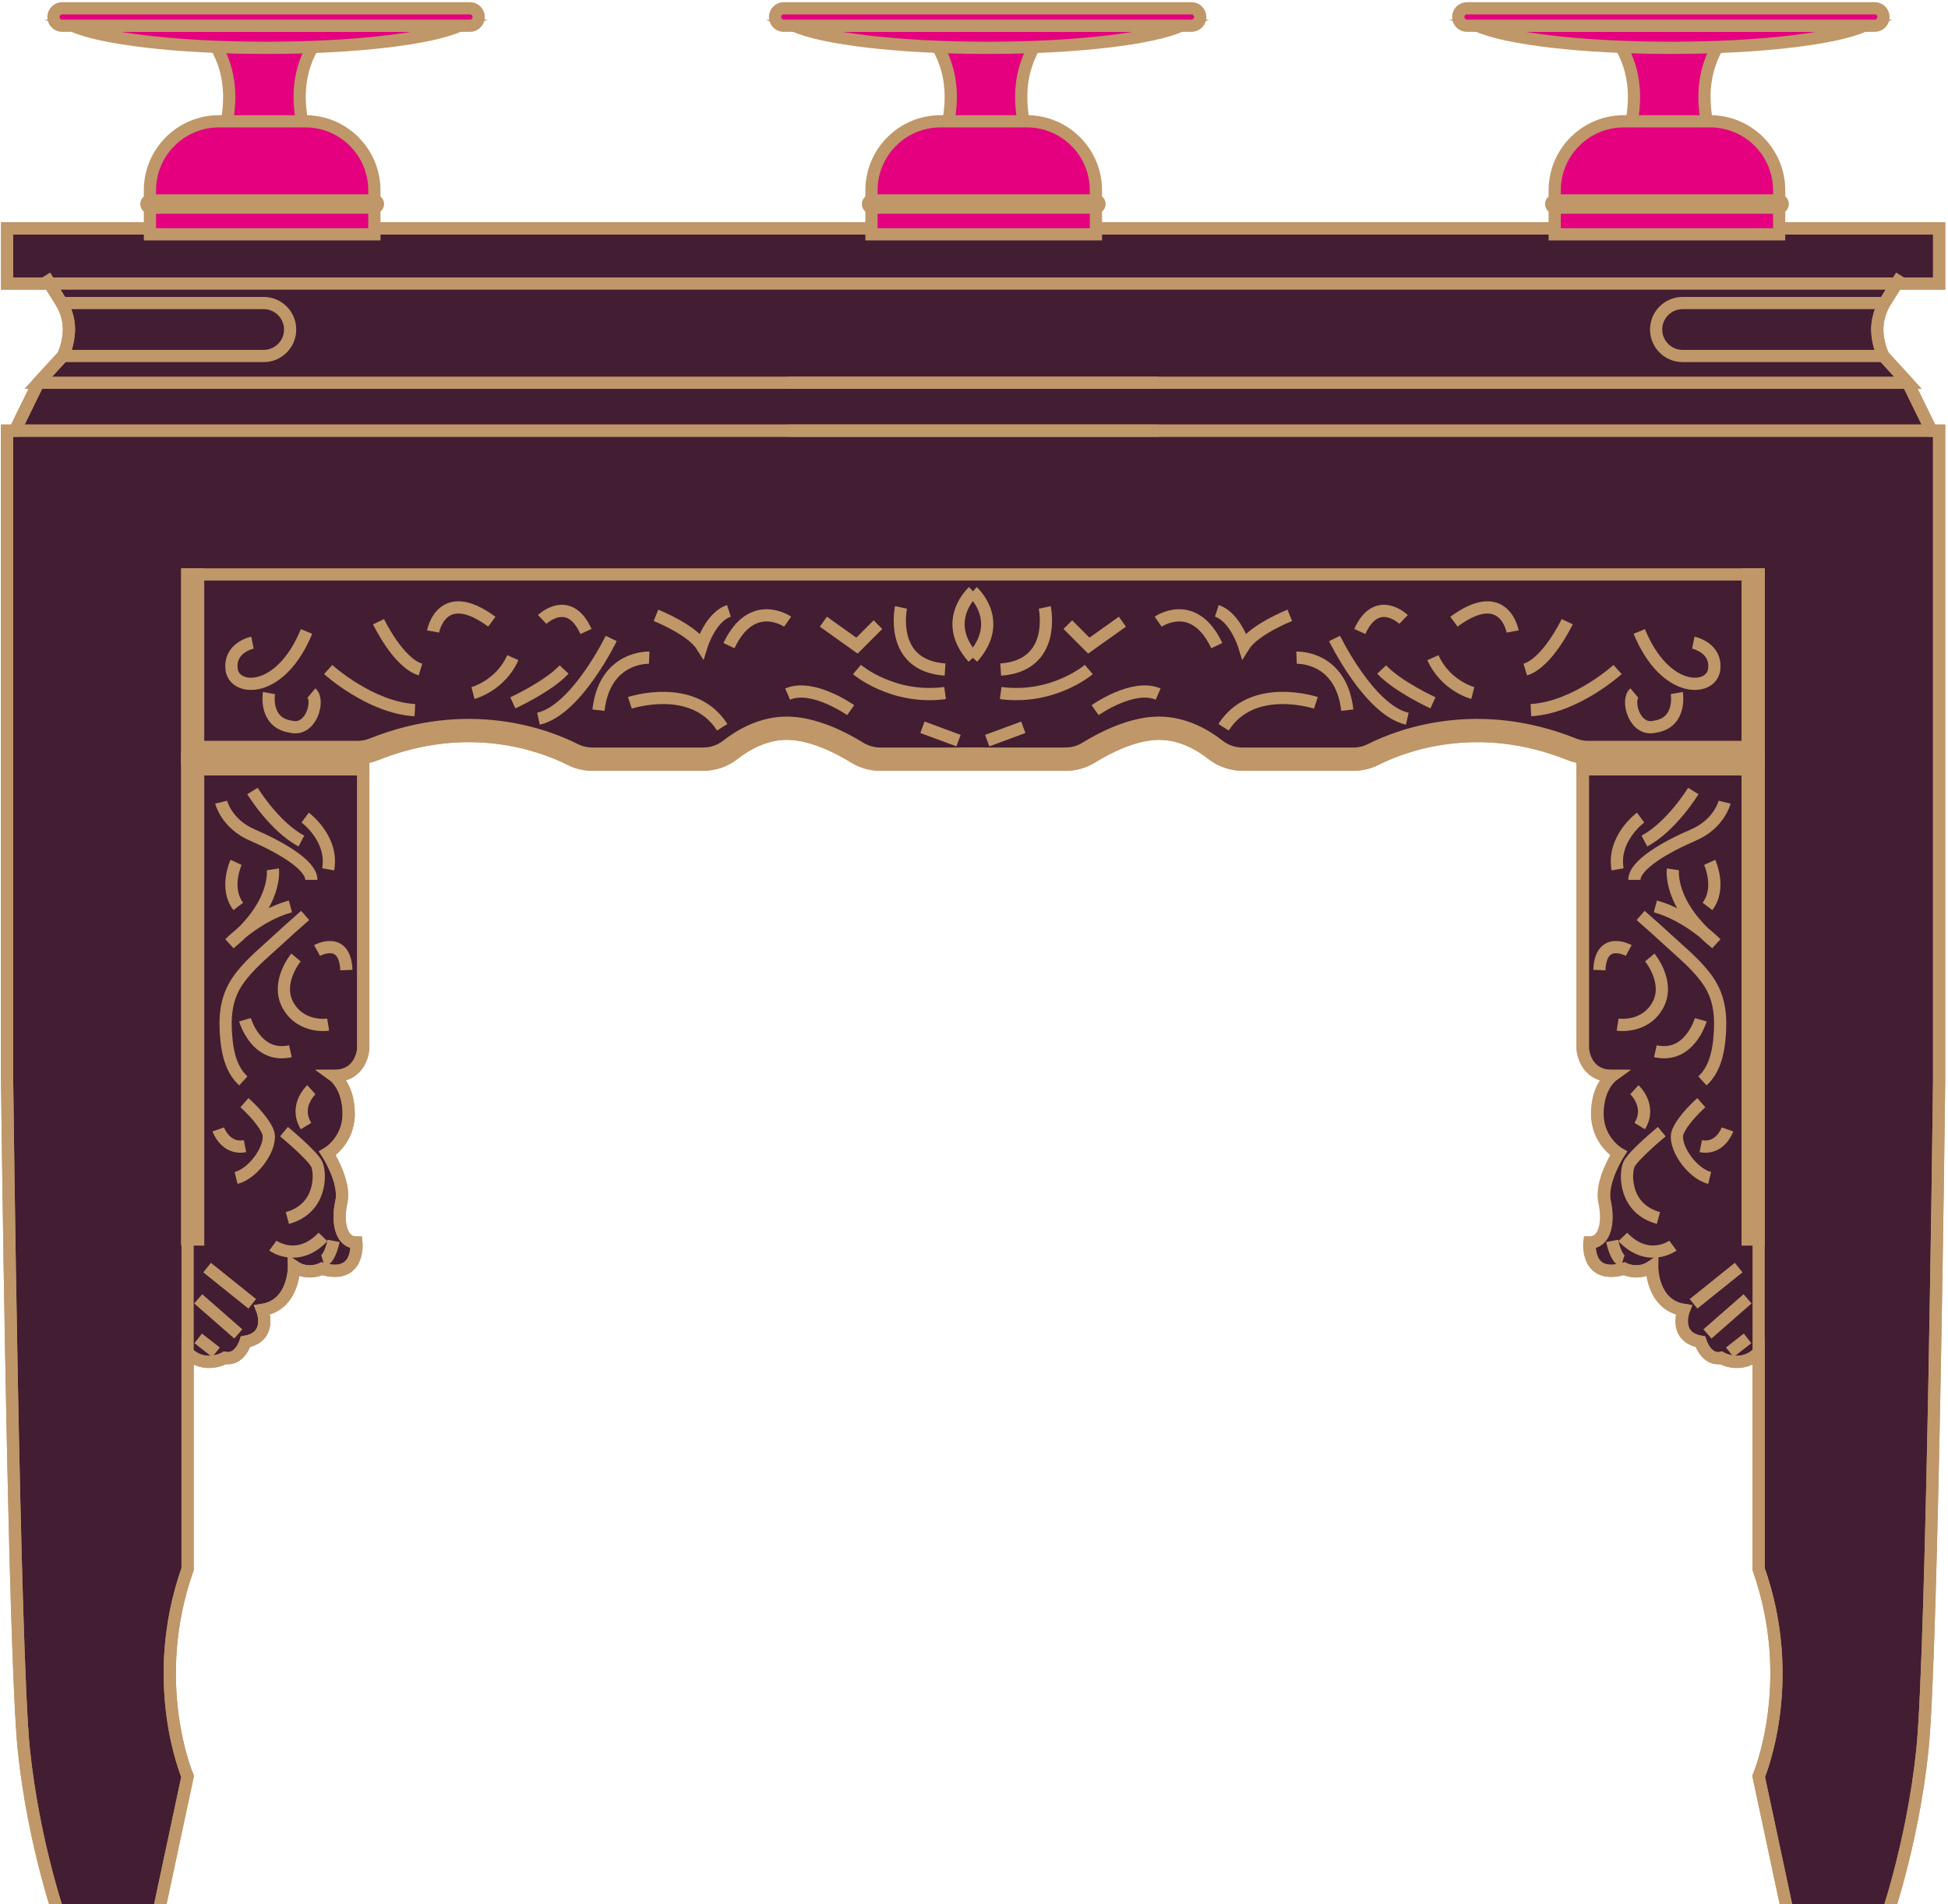
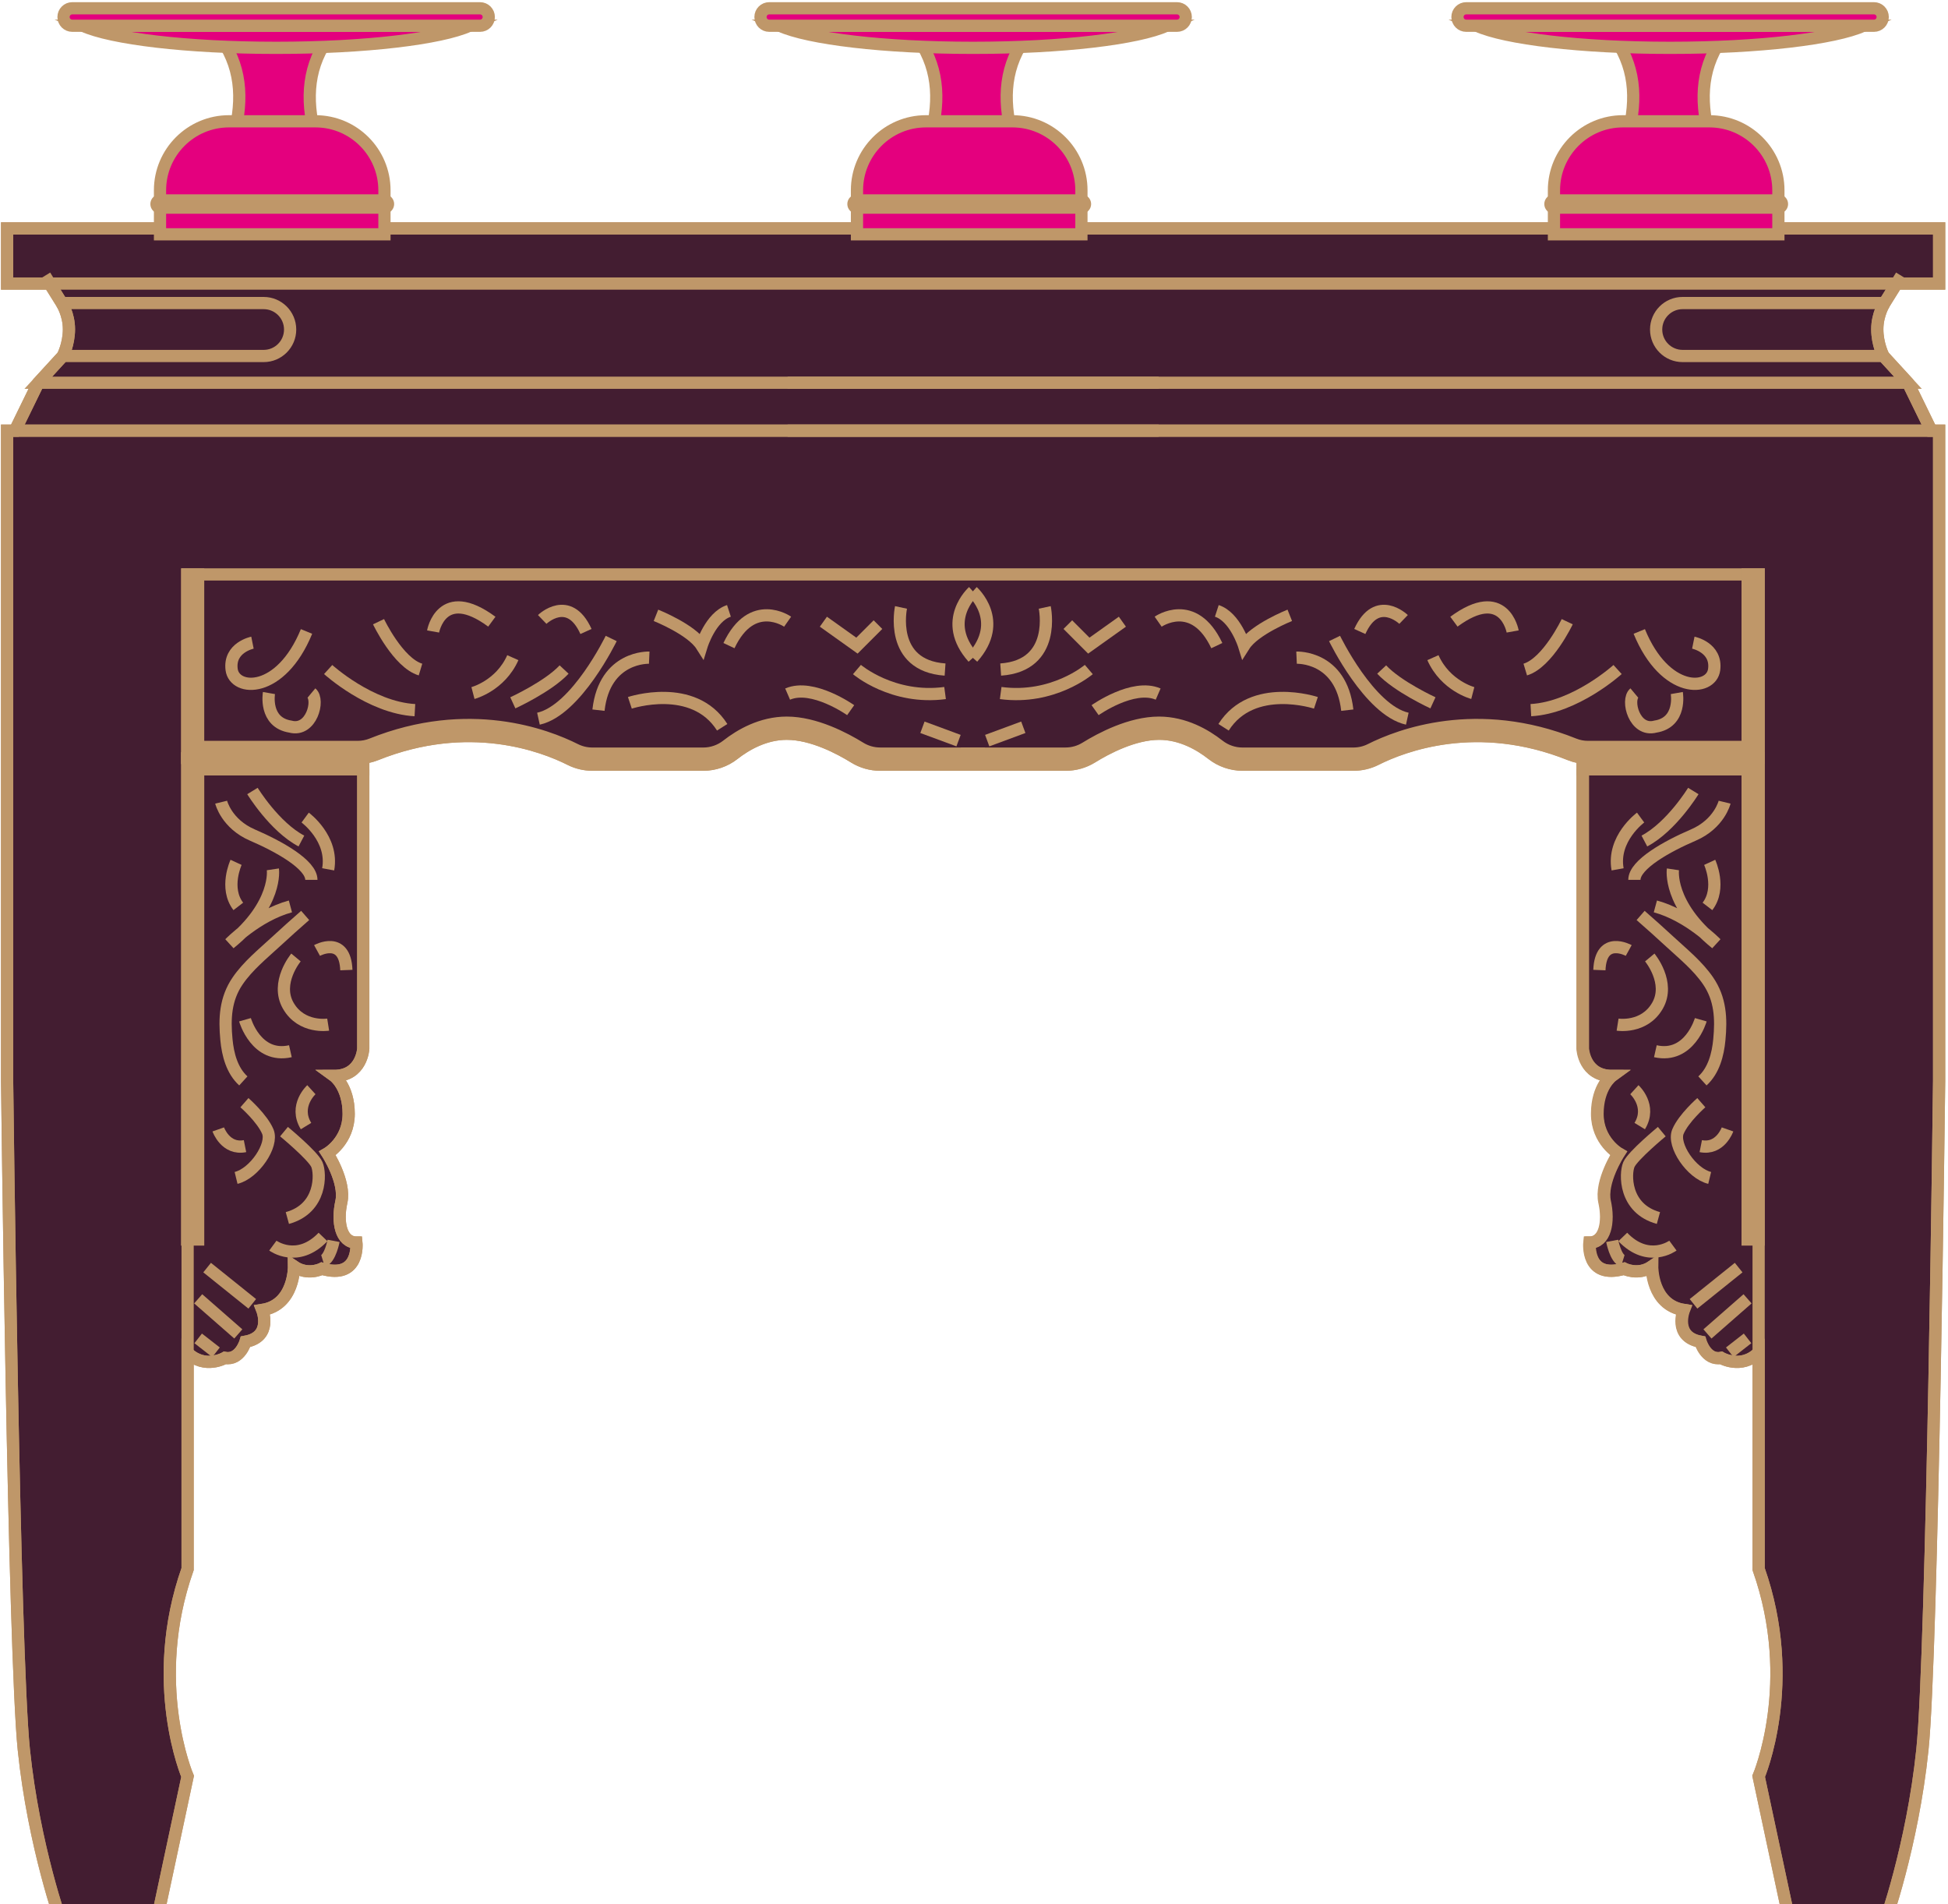
<svg xmlns="http://www.w3.org/2000/svg" width="478" height="467" viewBox="0 0 478 467" fill="none">
  <path d="M465.45 69.564H475.828V56.031H1.746V69.564H12.124L15.143 74.348C15.143 74.348 16.918 77.08 16.918 80.771C16.918 84.461 15.414 87.334 15.414 87.334L9.397 93.898L3.656 105.656H1.74V265.186C1.74 265.186 3.38 405.442 5.842 429.229C8.304 453.017 15.273 472.291 15.273 472.291H38.238L46.03 435.793C46.03 435.793 36.187 412.828 46.03 384.94V331.9C50.267 336.002 55.191 333.128 55.191 333.128C58.881 333.81 60.25 329.162 60.25 329.162C66.949 327.934 64.352 321.37 64.352 321.37C72.279 320.142 72.144 310.705 72.144 310.705C75.564 313.026 78.978 311.251 78.978 311.251C88.41 313.984 87.452 304.828 87.452 304.828C83.626 304.828 82.669 299.769 83.762 294.85C84.855 289.931 80.342 282.957 80.342 282.957C80.342 282.957 85.558 279.948 85.558 273.249C85.558 266.55 81.981 263.953 81.981 263.953C88.816 263.953 89.135 257.254 89.135 257.254V185.865C90.195 185.746 91.229 185.492 92.225 185.097C114.978 175.968 133.176 182.905 139.945 186.314C141.601 187.148 143.468 187.591 145.335 187.591H172.607C175.285 187.591 177.926 186.677 180.052 185.01C182.969 182.727 187.59 180.005 193.055 180.005C199.348 180.005 206.123 183.625 209.602 185.779C211.518 186.964 213.715 187.591 215.955 187.591H261.608C263.848 187.591 266.045 186.964 267.961 185.779C271.44 183.62 278.22 180.005 284.508 180.005C289.979 180.005 294.6 182.727 297.511 185.01C299.632 186.677 302.278 187.591 304.957 187.591H332.229C334.101 187.591 335.962 187.148 337.618 186.314C344.382 182.905 362.579 175.968 385.339 185.097C386.329 185.497 387.368 185.746 388.428 185.865V257.254C388.428 257.254 388.747 263.953 395.582 263.953C395.582 263.953 392.005 266.55 392.005 273.249C392.005 279.948 397.221 282.957 397.221 282.957C397.221 282.957 392.708 289.926 393.801 294.85C394.895 299.769 393.937 304.828 390.111 304.828C390.111 304.828 389.153 313.989 398.585 311.251C398.585 311.251 402.005 313.026 405.419 310.705C405.419 310.705 405.284 320.136 413.211 321.37C413.211 321.37 410.614 327.934 417.313 329.162C417.313 329.162 418.682 333.81 422.372 333.128C422.372 333.128 427.291 336.002 431.533 331.9V384.94C441.376 412.828 431.533 435.793 431.533 435.793L439.325 472.291H462.29C462.29 472.291 469.259 453.017 471.721 429.229C474.183 405.442 475.823 265.186 475.823 265.186V105.656H473.907L468.166 93.898L462.149 87.334C462.149 87.334 460.645 84.461 460.645 80.771C460.645 77.08 462.42 74.348 462.42 74.348L465.439 69.564H465.45Z" fill="#431D31" stroke="#BF9769" stroke-width="3" stroke-miterlimit="10" />
  <path d="M11.042 67.648L15.143 74.347H64.698C68.286 74.347 71.192 77.253 71.192 80.841C71.192 84.428 68.286 87.334 64.698 87.334H15.419L9.402 93.898H284.308" stroke="#BF9769" stroke-width="3" stroke-miterlimit="10" />
  <path d="M15.144 74.348C15.144 74.348 16.918 77.08 16.918 80.771C16.918 84.461 15.414 87.334 15.414 87.334" stroke="#BF9769" stroke-width="3" stroke-miterlimit="10" />
  <path d="M9.402 93.897L3.661 105.649H284.308" stroke="#BF9769" stroke-width="3" stroke-miterlimit="10" />
  <path d="M466.533 67.648L462.431 74.347H412.876C409.289 74.347 406.383 77.253 406.383 80.841C406.383 84.428 409.289 87.334 412.876 87.334H462.155L468.172 93.898H193.267" stroke="#BF9769" stroke-width="3" stroke-miterlimit="10" />
  <path d="M462.43 74.348C462.43 74.348 460.655 77.08 460.655 80.771C460.655 84.461 462.16 87.334 462.16 87.334" stroke="#BF9769" stroke-width="3" stroke-miterlimit="10" />
  <path d="M468.172 93.897L473.913 105.649H193.267" stroke="#BF9769" stroke-width="3" stroke-miterlimit="10" />
  <path d="M431.533 105.65H1.746V265.18C1.746 265.18 3.386 405.436 5.848 429.223C8.31 453.011 15.279 472.285 15.279 472.285H38.244L46.036 435.787C46.036 435.787 36.193 412.822 46.036 384.934V140.92H431.533V384.934C441.376 412.822 431.533 435.787 431.533 435.787L439.325 472.285H462.29C462.29 472.285 469.26 453.011 471.722 429.223C474.184 405.436 475.823 265.18 475.823 265.18V105.65H431.533Z" stroke="#BF9769" stroke-width="3" stroke-miterlimit="10" />
  <path d="M241.658 187.591H215.96C213.72 187.591 211.523 186.963 209.608 185.778C206.128 183.619 199.348 180.004 193.061 180.004C187.59 180.004 182.969 182.726 180.058 185.01C177.937 186.676 175.291 187.591 172.612 187.591H145.34C143.468 187.591 141.606 187.147 139.951 186.314C133.187 182.905 114.989 175.968 92.23 185.096C90.818 185.664 89.324 185.951 87.788 185.951H45.911V140.92H48.617V183.246H87.788C88.978 183.246 90.131 183.024 91.218 182.585C114.995 173.046 134.063 180.324 141.163 183.9C142.445 184.544 143.89 184.885 145.335 184.885H172.607C174.679 184.885 176.735 184.171 178.386 182.878C181.638 180.329 186.822 177.293 193.061 177.293C200.025 177.293 207.308 181.168 211.036 183.473C212.524 184.393 214.223 184.88 215.96 184.88H241.658" stroke="#BF9769" stroke-width="3" stroke-miterlimit="10" />
  <path d="M45.916 305.581V186.033H89.14V188.739H48.622V305.581" stroke="#BF9769" stroke-width="3" stroke-miterlimit="10" />
  <path d="M89.14 188.738V257.254C89.14 257.254 88.821 263.953 81.987 263.953C81.987 263.953 85.563 266.55 85.563 273.249C85.563 279.948 80.347 282.956 80.347 282.956C80.347 282.956 84.86 289.926 83.767 294.85C82.674 299.774 83.632 304.828 87.457 304.828C87.457 304.828 88.415 313.989 78.983 311.251C78.983 311.251 75.564 313.026 72.149 310.704C72.149 310.704 72.284 320.136 64.357 321.37C64.357 321.37 66.954 327.933 60.255 329.162C60.255 329.162 58.886 333.81 55.196 333.128C55.196 333.128 50.278 336.001 46.035 331.9" stroke="#BF9769" stroke-width="3" stroke-miterlimit="10" />
  <path d="M48.633 318.633L58.476 327.247" stroke="#BF9769" stroke-width="3" stroke-miterlimit="10" />
  <path d="M48.633 328.34L53.01 331.754" stroke="#BF9769" stroke-width="3" stroke-miterlimit="10" />
  <path d="M61.895 319.865L50.824 310.975" stroke="#BF9769" stroke-width="3" stroke-miterlimit="10" />
  <path d="M74.882 224.582C72.442 226.709 70.034 228.873 67.653 231.07C64.444 234.03 60.846 236.941 58.324 240.626C55.288 245.063 55.061 249.868 55.565 255.079C55.911 258.704 56.923 262.638 59.709 265.176" stroke="#BF9769" stroke-width="3" stroke-miterlimit="10" />
  <path d="M69.688 277.621C69.688 277.621 76.798 283.498 77.755 285.689C78.713 287.881 78.984 296.49 70.51 298.811" stroke="#BF9769" stroke-width="3" stroke-miterlimit="10" />
  <path d="M66.954 305.582C66.954 305.582 72.971 310.025 79.259 303.461" stroke="#BF9769" stroke-width="3" stroke-miterlimit="10" />
  <path d="M81.852 304.416C81.852 304.416 81.03 308.788 79.255 309.335" stroke="#BF9769" stroke-width="3" stroke-miterlimit="10" />
  <path d="M59.98 270.516C59.98 270.516 64.352 274.341 65.721 277.626C67.09 280.91 62.442 287.88 57.929 288.973" stroke="#BF9769" stroke-width="3" stroke-miterlimit="10" />
  <path d="M53.557 277.074C53.557 277.074 55.331 282.134 60.12 281.176" stroke="#BF9769" stroke-width="3" stroke-miterlimit="10" />
  <path d="M54.266 196.795C54.266 196.795 55.553 202.114 61.944 204.863C68.335 207.612 76.402 212.07 76.402 215.847" stroke="#BF9769" stroke-width="3" stroke-miterlimit="10" />
  <path d="M72.63 234.895C72.63 234.895 67.479 241.074 70.742 246.739C74.005 252.405 80.525 251.371 80.525 251.371" stroke="#BF9769" stroke-width="3" stroke-miterlimit="10" />
  <path d="M60.115 250.17C60.115 250.17 62.848 259.78 71.257 257.892" stroke="#BF9769" stroke-width="3" stroke-miterlimit="10" />
  <path d="M76.408 267.334C76.408 267.334 72.063 271.284 75.093 276.257" stroke="#BF9769" stroke-width="3" stroke-miterlimit="10" />
  <path d="M66.955 213.271C66.955 213.271 68.232 221.853 56.36 231.464C56.36 231.464 63.021 224.597 71.263 222.368" stroke="#BF9769" stroke-width="3" stroke-miterlimit="10" />
  <path d="M74.882 200.572C74.882 200.572 81.9 205.724 80.526 213.272" stroke="#BF9769" stroke-width="3" stroke-miterlimit="10" />
  <path d="M61.949 194.053C61.949 194.053 67.306 202.819 73.956 206.325" stroke="#BF9769" stroke-width="3" stroke-miterlimit="10" />
  <path d="M77.793 233.179C77.793 233.179 84.649 229.402 84.99 237.984" stroke="#BF9769" stroke-width="3" stroke-miterlimit="10" />
  <path d="M61.95 157.663C61.95 157.663 56.144 158.832 56.837 164.254C57.529 169.676 68.871 170.363 75.213 154.914" stroke="#BF9769" stroke-width="3" stroke-miterlimit="10" />
  <path d="M65.997 170.021C65.997 170.021 64.737 177.229 71.262 178.257C76.414 179.632 78.47 171.737 76.414 170.021" stroke="#BF9769" stroke-width="3" stroke-miterlimit="10" />
  <path d="M80.525 164.252C80.525 164.252 90.823 173.608 101.807 174.219" stroke="#BF9769" stroke-width="3" stroke-miterlimit="10" />
  <path d="M92.885 152.518C92.885 152.518 97.69 162.609 103.182 164.26" stroke="#BF9769" stroke-width="3" stroke-miterlimit="10" />
  <path d="M106.271 154.918C106.271 154.918 108.333 143.419 120.687 152.515" stroke="#BF9769" stroke-width="3" stroke-miterlimit="10" />
  <path d="M116.056 170.021C116.056 170.021 122.749 168.279 125.839 161.342" stroke="#BF9769" stroke-width="3" stroke-miterlimit="10" />
  <path d="M143.788 154.92C139.594 145.651 133.047 151.966 133.047 151.966" stroke="#BF9769" stroke-width="3" stroke-miterlimit="10" />
  <path d="M125.838 172.423C125.838 172.423 134.517 168.446 138.419 164.252" stroke="#BF9769" stroke-width="3" stroke-miterlimit="10" />
  <path d="M193.267 152.516C193.267 152.516 184.538 146.407 178.873 158.388" stroke="#BF9769" stroke-width="3" stroke-miterlimit="10" />
  <path d="M159.306 161.342C159.306 161.342 148.371 160.85 146.855 174.221" stroke="#BF9769" stroke-width="3" stroke-miterlimit="10" />
  <path d="M210.278 164.252C210.278 164.252 219.033 171.736 231.901 170.02" stroke="#BF9769" stroke-width="3" stroke-miterlimit="10" />
  <path d="M221.089 149.016C221.089 149.016 218 163.295 231.901 164.259" stroke="#BF9769" stroke-width="3" stroke-miterlimit="10" />
  <path d="M238.785 145.137C238.785 145.137 230.733 152.312 238.785 161.338" stroke="#BF9769" stroke-width="3" stroke-miterlimit="10" />
  <path d="M202.043 152.518L210.279 158.389L215.43 153.237" stroke="#BF9769" stroke-width="3" stroke-miterlimit="10" />
  <path d="M226.35 178.42L235.208 181.694" stroke="#BF9769" stroke-width="3" stroke-miterlimit="10" />
  <path d="M208.737 174.221C208.737 174.221 199.424 167.614 193.267 170.277" stroke="#BF9769" stroke-width="3" stroke-miterlimit="10" />
  <path d="M160.962 150.958C160.962 150.958 169.658 154.416 172.174 158.388C172.174 158.388 174.349 151.337 178.867 149.865" stroke="#BF9769" stroke-width="3" stroke-miterlimit="10" />
  <path d="M154.556 172.423C154.556 172.423 170.118 167.25 177.212 178.418" stroke="#BF9769" stroke-width="3" stroke-miterlimit="10" />
  <path d="M149.977 156.635C149.977 156.635 141.438 174.253 132.126 176.315" stroke="#BF9769" stroke-width="3" stroke-miterlimit="10" />
  <path d="M57.929 211.557C57.929 211.557 55.007 217.855 58.476 222.368" stroke="#BF9769" stroke-width="3" stroke-miterlimit="10" />
  <path d="M235.792 187.591H261.489C263.729 187.591 265.926 186.963 267.842 185.778C271.321 183.619 278.101 180.004 284.389 180.004C289.86 180.004 294.481 182.726 297.392 185.01C299.513 186.676 302.159 187.591 304.838 187.591H332.11C333.982 187.591 335.843 187.147 337.499 186.314C344.263 182.905 362.46 175.968 385.22 185.096C386.632 185.664 388.125 185.951 389.662 185.951H431.539V140.92H428.833V183.246H389.662C388.472 183.246 387.319 183.024 386.231 182.585C362.455 173.046 343.386 180.324 336.287 183.9C335.004 184.544 333.56 184.885 332.115 184.885H304.843C302.771 184.885 300.714 184.171 299.064 182.878C295.812 180.329 290.628 177.293 284.389 177.293C277.425 177.293 270.142 181.168 266.413 183.473C264.925 184.393 263.226 184.88 261.489 184.88H235.792" stroke="#BF9769" stroke-width="3" stroke-miterlimit="10" />
  <path d="M431.538 305.581V186.033H388.309V188.739H428.832V305.581" stroke="#BF9769" stroke-width="3" stroke-miterlimit="10" />
  <path d="M388.309 188.738V257.254C388.309 257.254 388.628 263.953 395.462 263.953C395.462 263.953 391.885 266.55 391.885 273.249C391.885 279.948 397.102 282.956 397.102 282.956C397.102 282.956 392.589 289.926 393.682 294.85C394.775 299.769 393.817 304.828 389.991 304.828C389.991 304.828 389.034 313.989 398.465 311.251C398.465 311.251 401.885 313.026 405.299 310.704C405.299 310.704 405.164 320.136 413.091 321.37C413.091 321.37 410.494 327.933 417.193 329.162C417.193 329.162 418.562 333.81 422.252 333.128C422.252 333.128 427.171 336.001 431.413 331.9" stroke="#BF9769" stroke-width="3" stroke-miterlimit="10" />
  <path d="M428.817 318.633L418.975 327.247" stroke="#BF9769" stroke-width="3" stroke-miterlimit="10" />
  <path d="M428.816 328.34L424.444 331.754" stroke="#BF9769" stroke-width="3" stroke-miterlimit="10" />
  <path d="M415.56 319.865L426.631 310.975" stroke="#BF9769" stroke-width="3" stroke-miterlimit="10" />
  <path d="M402.572 224.582C405.013 226.709 407.421 228.873 409.801 231.07C413.01 234.03 416.609 236.941 419.13 240.626C422.166 245.063 422.393 249.868 421.89 255.079C421.544 258.704 420.532 262.638 417.745 265.176" stroke="#BF9769" stroke-width="3" stroke-miterlimit="10" />
  <path d="M407.768 277.621C407.768 277.621 400.658 283.498 399.7 285.689C398.743 287.875 398.472 296.49 406.946 298.811" stroke="#BF9769" stroke-width="3" stroke-miterlimit="10" />
  <path d="M410.5 305.582C410.5 305.582 404.483 310.025 398.195 303.461" stroke="#BF9769" stroke-width="3" stroke-miterlimit="10" />
  <path d="M395.599 304.416C395.599 304.416 396.421 308.788 398.196 309.335" stroke="#BF9769" stroke-width="3" stroke-miterlimit="10" />
  <path d="M417.47 270.516C417.47 270.516 413.098 274.341 411.729 277.626C410.36 280.905 415.008 287.88 419.521 288.973" stroke="#BF9769" stroke-width="3" stroke-miterlimit="10" />
  <path d="M423.899 277.074C423.899 277.074 422.124 282.134 417.335 281.176" stroke="#BF9769" stroke-width="3" stroke-miterlimit="10" />
  <path d="M423.184 196.795C423.184 196.795 421.896 202.114 415.505 204.863C409.109 207.606 401.047 212.07 401.047 215.847" stroke="#BF9769" stroke-width="3" stroke-miterlimit="10" />
  <path d="M404.819 234.895C404.819 234.895 409.97 241.074 406.707 246.739C403.444 252.405 396.924 251.371 396.924 251.371" stroke="#BF9769" stroke-width="3" stroke-miterlimit="10" />
  <path d="M417.335 250.17C417.335 250.17 414.602 259.78 406.193 257.892" stroke="#BF9769" stroke-width="3" stroke-miterlimit="10" />
  <path d="M401.041 267.334C401.041 267.334 405.386 271.284 402.356 276.257" stroke="#BF9769" stroke-width="3" stroke-miterlimit="10" />
  <path d="M410.501 213.271C410.501 213.271 409.224 221.853 421.095 231.464C421.095 231.464 414.434 224.597 406.193 222.368" stroke="#BF9769" stroke-width="3" stroke-miterlimit="10" />
  <path d="M402.572 200.572C402.572 200.572 395.554 205.724 396.928 213.272" stroke="#BF9769" stroke-width="3" stroke-miterlimit="10" />
  <path d="M415.505 194.053C415.505 194.053 410.148 202.819 403.498 206.325" stroke="#BF9769" stroke-width="3" stroke-miterlimit="10" />
  <path d="M399.656 233.179C399.656 233.179 392.8 229.402 392.459 237.984" stroke="#BF9769" stroke-width="3" stroke-miterlimit="10" />
  <path d="M415.506 157.663C415.506 157.663 421.312 158.832 420.619 164.254C419.927 169.676 408.585 170.363 402.243 154.914" stroke="#BF9769" stroke-width="3" stroke-miterlimit="10" />
  <path d="M411.453 170.021C411.453 170.021 412.714 177.229 406.188 178.257C401.037 179.632 398.981 171.737 401.037 170.021" stroke="#BF9769" stroke-width="3" stroke-miterlimit="10" />
  <path d="M396.923 164.252C396.923 164.252 386.626 173.608 375.642 174.219" stroke="#BF9769" stroke-width="3" stroke-miterlimit="10" />
  <path d="M384.565 152.518C384.565 152.518 379.76 162.609 374.268 164.26" stroke="#BF9769" stroke-width="3" stroke-miterlimit="10" />
  <path d="M371.178 154.918C371.178 154.918 369.116 143.419 356.763 152.515" stroke="#BF9769" stroke-width="3" stroke-miterlimit="10" />
  <path d="M361.395 170.021C361.395 170.021 354.701 168.279 351.611 161.342" stroke="#BF9769" stroke-width="3" stroke-miterlimit="10" />
  <path d="M333.668 154.92C337.862 145.651 344.409 151.966 344.409 151.966" stroke="#BF9769" stroke-width="3" stroke-miterlimit="10" />
  <path d="M351.617 172.423C351.617 172.423 342.938 168.446 339.036 164.252" stroke="#BF9769" stroke-width="3" stroke-miterlimit="10" />
  <path d="M284.188 152.516C284.188 152.516 292.917 146.407 298.582 158.388" stroke="#BF9769" stroke-width="3" stroke-miterlimit="10" />
  <path d="M318.149 161.342C318.149 161.342 329.085 160.85 330.6 174.221" stroke="#BF9769" stroke-width="3" stroke-miterlimit="10" />
  <path d="M267.171 164.252C267.171 164.252 258.415 171.736 245.548 170.02" stroke="#BF9769" stroke-width="3" stroke-miterlimit="10" />
  <path d="M256.359 149.016C256.359 149.016 259.449 163.295 245.548 164.259" stroke="#BF9769" stroke-width="3" stroke-miterlimit="10" />
  <path d="M238.666 145.137C238.666 145.137 246.718 152.312 238.666 161.338" stroke="#BF9769" stroke-width="3" stroke-miterlimit="10" />
  <path d="M275.412 152.518L267.171 158.389L262.025 153.237" stroke="#BF9769" stroke-width="3" stroke-miterlimit="10" />
  <path d="M251.099 178.42L242.241 181.694" stroke="#BF9769" stroke-width="3" stroke-miterlimit="10" />
  <path d="M268.719 174.221C268.719 174.221 278.031 167.614 284.189 170.277" stroke="#BF9769" stroke-width="3" stroke-miterlimit="10" />
  <path d="M316.487 150.958C316.487 150.958 307.792 154.416 305.276 158.388C305.276 158.388 303.1 151.337 298.582 149.865" stroke="#BF9769" stroke-width="3" stroke-miterlimit="10" />
  <path d="M322.895 172.423C322.895 172.423 307.332 167.25 300.238 178.418" stroke="#BF9769" stroke-width="3" stroke-miterlimit="10" />
  <path d="M327.473 156.635C327.473 156.635 336.011 174.253 345.324 176.315" stroke="#BF9769" stroke-width="3" stroke-miterlimit="10" />
  <path d="M419.521 211.557C419.521 211.557 422.443 217.855 418.975 222.368" stroke="#BF9769" stroke-width="3" stroke-miterlimit="10" />
  <path d="M284.308 56.031H193.267H1.746V69.564H193.267H284.308H475.829V56.031H284.308Z" stroke="#BF9769" stroke-width="3" stroke-miterlimit="10" />
-   <path d="M419.988 34.721C413.058 37.332 406.128 37.332 399.198 34.721C401.849 25.778 401.849 17.414 396.757 9.84C405.314 5.866 413.871 5.866 422.434 9.84C417.342 17.414 417.342 25.778 419.994 34.721H419.988Z" fill="#E4007E" stroke="#BF9769" stroke-width="3" stroke-miterlimit="10" />
-   <path d="M409.997 11.736C431.846 11.736 450.442 9.477 457.418 6.316H362.575C369.552 9.477 388.147 11.736 409.997 11.736Z" fill="#E4007E" stroke="#BF9769" stroke-width="3" stroke-miterlimit="10" />
-   <path d="M460.029 2.031H359.964C358.782 2.031 357.822 2.991 357.822 4.173C357.822 5.356 358.782 6.316 359.964 6.316H460.029C461.211 6.316 462.171 5.356 462.171 4.173C462.171 2.991 461.211 2.031 460.029 2.031Z" fill="#E4007E" stroke="#BF9769" stroke-width="3" stroke-miterlimit="10" />
-   <path d="M398.425 29.758H419.643C428.984 29.758 436.57 37.343 436.57 46.685V57.484H381.498V46.685C381.498 37.343 389.084 29.758 398.425 29.758Z" fill="#E4007E" stroke="#BF9769" stroke-width="3" stroke-miterlimit="10" />
-   <path d="M436.576 50.934H381.504C381.018 50.934 380.626 50.541 380.626 50.056C380.626 49.57 381.018 49.178 381.504 49.178H436.576C437.061 49.178 437.453 49.57 437.453 50.056C437.453 50.541 437.061 50.934 436.576 50.934Z" fill="#E4007E" stroke="#BF9769" stroke-width="3" stroke-miterlimit="10" />
-   <path d="M75.281 34.721C68.351 37.332 61.421 37.332 54.491 34.721C57.142 25.778 57.142 17.414 52.05 9.84C60.607 5.866 69.164 5.866 77.727 9.84C72.635 17.414 72.635 25.778 75.287 34.721H75.281Z" fill="#E4007E" stroke="#BF9769" stroke-width="3" stroke-miterlimit="10" />
-   <path d="M65.29 11.736C87.139 11.736 105.735 9.477 112.711 6.316H17.868C24.845 9.477 43.44 11.736 65.29 11.736Z" fill="#E4007E" stroke="#BF9769" stroke-width="3" stroke-miterlimit="10" />
-   <path d="M115.322 2.031H15.257C14.075 2.031 13.115 2.991 13.115 4.173C13.115 5.356 14.075 6.316 15.257 6.316H115.322C116.504 6.316 117.464 5.356 117.464 4.173C117.464 2.991 116.504 2.031 115.322 2.031Z" fill="#E4007E" stroke="#BF9769" stroke-width="3" stroke-miterlimit="10" />
-   <path d="M53.718 29.758H74.936C84.277 29.758 91.863 37.343 91.863 46.685V57.484H36.791V46.685C36.791 37.343 44.377 29.758 53.718 29.758Z" fill="#E4007E" stroke="#BF9769" stroke-width="3" stroke-miterlimit="10" />
-   <path d="M91.868 50.934H36.797C36.311 50.934 35.919 50.541 35.919 50.056C35.919 49.57 36.311 49.178 36.797 49.178H91.868C92.354 49.178 92.746 49.57 92.746 50.056C92.746 50.541 92.354 50.934 91.868 50.934Z" fill="#E4007E" stroke="#BF9769" stroke-width="3" stroke-miterlimit="10" />
-   <path d="M252.334 34.721C245.404 37.332 238.474 37.332 231.544 34.721C234.196 25.778 234.196 17.414 229.104 9.84C237.661 5.866 246.218 5.866 254.781 9.84C249.689 17.414 249.689 25.778 252.34 34.721H252.334Z" fill="#E4007E" stroke="#BF9769" stroke-width="3" stroke-miterlimit="10" />
-   <path d="M242.343 11.736C264.193 11.736 282.788 9.477 289.765 6.316H194.922C201.899 9.477 220.494 11.736 242.343 11.736Z" fill="#E4007E" stroke="#BF9769" stroke-width="3" stroke-miterlimit="10" />
-   <path d="M292.375 2.031H192.311C191.129 2.031 190.169 2.991 190.169 4.173C190.169 5.356 191.129 6.316 192.311 6.316H292.375C293.558 6.316 294.518 5.356 294.518 4.173C294.518 2.991 293.558 2.031 292.375 2.031Z" fill="#E4007E" stroke="#BF9769" stroke-width="3" stroke-miterlimit="10" />
-   <path d="M230.772 29.758H251.989C261.331 29.758 268.916 37.343 268.916 46.685V57.484H213.845V46.685C213.845 37.343 221.43 29.758 230.772 29.758Z" fill="#E4007E" stroke="#BF9769" stroke-width="3" stroke-miterlimit="10" />
-   <path d="M268.922 50.934H213.851C213.365 50.934 212.973 50.541 212.973 50.056C212.973 49.57 213.365 49.178 213.851 49.178H268.922C269.408 49.178 269.8 49.57 269.8 50.056C269.8 50.541 269.408 50.934 268.922 50.934Z" fill="#F4E62A" stroke="#BF9769" stroke-width="3" stroke-miterlimit="10" />
+   <path d="M419.798 34.721C412.868 37.332 405.938 37.332 399.008 34.721C401.66 25.778 401.66 17.414 396.567 9.84C405.125 5.866 413.682 5.866 422.245 9.84C417.153 17.414 417.153 25.778 419.804 34.721H419.798Z" fill="#E4007E" stroke="#BF9769" stroke-width="3" stroke-miterlimit="10" />
+   <path d="M409.807 11.736C431.657 11.736 450.252 9.477 457.229 6.316H362.386C369.363 9.477 387.958 11.736 409.807 11.736Z" fill="#E4007E" stroke="#BF9769" stroke-width="3" stroke-miterlimit="10" />
+   <path d="M459.839 2.031H359.775C358.593 2.031 357.633 2.991 357.633 4.173C357.633 5.356 358.593 6.316 359.775 6.316H459.839C461.022 6.316 461.981 5.356 461.981 4.173C461.981 2.991 461.022 2.031 459.839 2.031Z" fill="#E4007E" stroke="#BF9769" stroke-width="3" stroke-miterlimit="10" />
+   <path d="M398.236 29.758H419.453C428.795 29.758 436.38 37.343 436.38 46.685V57.484H381.309V46.685C381.309 37.343 388.894 29.758 398.236 29.758Z" fill="#E4007E" stroke="#BF9769" stroke-width="3" stroke-miterlimit="10" />
+   <path d="M436.386 50.934H381.314C380.829 50.934 380.437 50.541 380.437 50.056C380.437 49.57 380.829 49.178 381.314 49.178H436.386C436.872 49.178 437.264 49.57 437.264 50.056C437.264 50.541 436.872 50.934 436.386 50.934Z" fill="#E4007E" stroke="#BF9769" stroke-width="3" stroke-miterlimit="10" />
+   <path d="M77.753 34.721C70.823 37.332 63.893 37.332 56.963 34.721C59.615 25.778 59.615 17.414 54.523 9.84C63.08 5.866 71.637 5.866 80.2 9.84C75.108 17.414 75.108 25.778 77.759 34.721H77.753Z" fill="#E4007E" stroke="#BF9769" stroke-width="3" stroke-miterlimit="10" />
+   <path d="M67.762 11.736C89.612 11.736 108.207 9.477 115.184 6.316H20.341C27.318 9.477 45.913 11.736 67.762 11.736Z" fill="#E4007E" stroke="#BF9769" stroke-width="3" stroke-miterlimit="10" />
+   <path d="M117.794 2.031H17.73C16.548 2.031 15.588 2.991 15.588 4.173C15.588 5.356 16.548 6.316 17.73 6.316H117.794C118.977 6.316 119.937 5.356 119.937 4.173C119.937 2.991 118.977 2.031 117.794 2.031Z" fill="#E4007E" stroke="#BF9769" stroke-width="3" stroke-miterlimit="10" />
+   <path d="M56.191 29.758H77.408C86.75 29.758 94.335 37.343 94.335 46.685V57.484H39.264V46.685C39.264 37.343 46.849 29.758 56.191 29.758Z" fill="#E4007E" stroke="#BF9769" stroke-width="3" stroke-miterlimit="10" />
+   <path d="M94.341 50.934H39.27C38.784 50.934 38.392 50.541 38.392 50.056C38.392 49.57 38.784 49.178 39.27 49.178H94.341C94.827 49.178 95.219 49.57 95.219 50.056C95.219 50.541 94.827 50.934 94.341 50.934Z" fill="#E4007E" stroke="#BF9769" stroke-width="3" stroke-miterlimit="10" />
+   <path d="M248.776 34.721C241.846 37.332 234.916 37.332 227.986 34.721C230.637 25.778 230.637 17.414 225.545 9.84C234.102 5.866 242.659 5.866 251.222 9.84C246.13 17.414 246.13 25.778 248.782 34.721H248.776Z" fill="#E4007E" stroke="#BF9769" stroke-width="3" stroke-miterlimit="10" />
+   <path d="M238.785 11.736C260.634 11.736 279.23 9.477 286.207 6.316H191.363C198.34 9.477 216.935 11.736 238.785 11.736Z" fill="#E4007E" stroke="#BF9769" stroke-width="3" stroke-miterlimit="10" />
+   <path d="M288.817 2.031H188.753C187.57 2.031 186.61 2.991 186.61 4.173C186.61 5.356 187.57 6.316 188.753 6.316H288.817C289.999 6.316 290.959 5.356 290.959 4.173C290.959 2.991 289.999 2.031 288.817 2.031Z" fill="#E4007E" stroke="#BF9769" stroke-width="3" stroke-miterlimit="10" />
+   <path d="M227.213 29.758H248.431C257.772 29.758 265.358 37.343 265.358 46.685V57.484H210.286V46.685C210.286 37.343 217.872 29.758 227.213 29.758Z" fill="#E4007E" stroke="#BF9769" stroke-width="3" stroke-miterlimit="10" />
+   <path d="M265.364 50.934H210.292C209.806 50.934 209.414 50.541 209.414 50.056C209.414 49.57 209.806 49.178 210.292 49.178H265.364C265.849 49.178 266.242 49.57 266.242 50.056C266.242 50.541 265.849 50.934 265.364 50.934Z" fill="#F4E62A" stroke="#BF9769" stroke-width="3" stroke-miterlimit="10" />
</svg>
